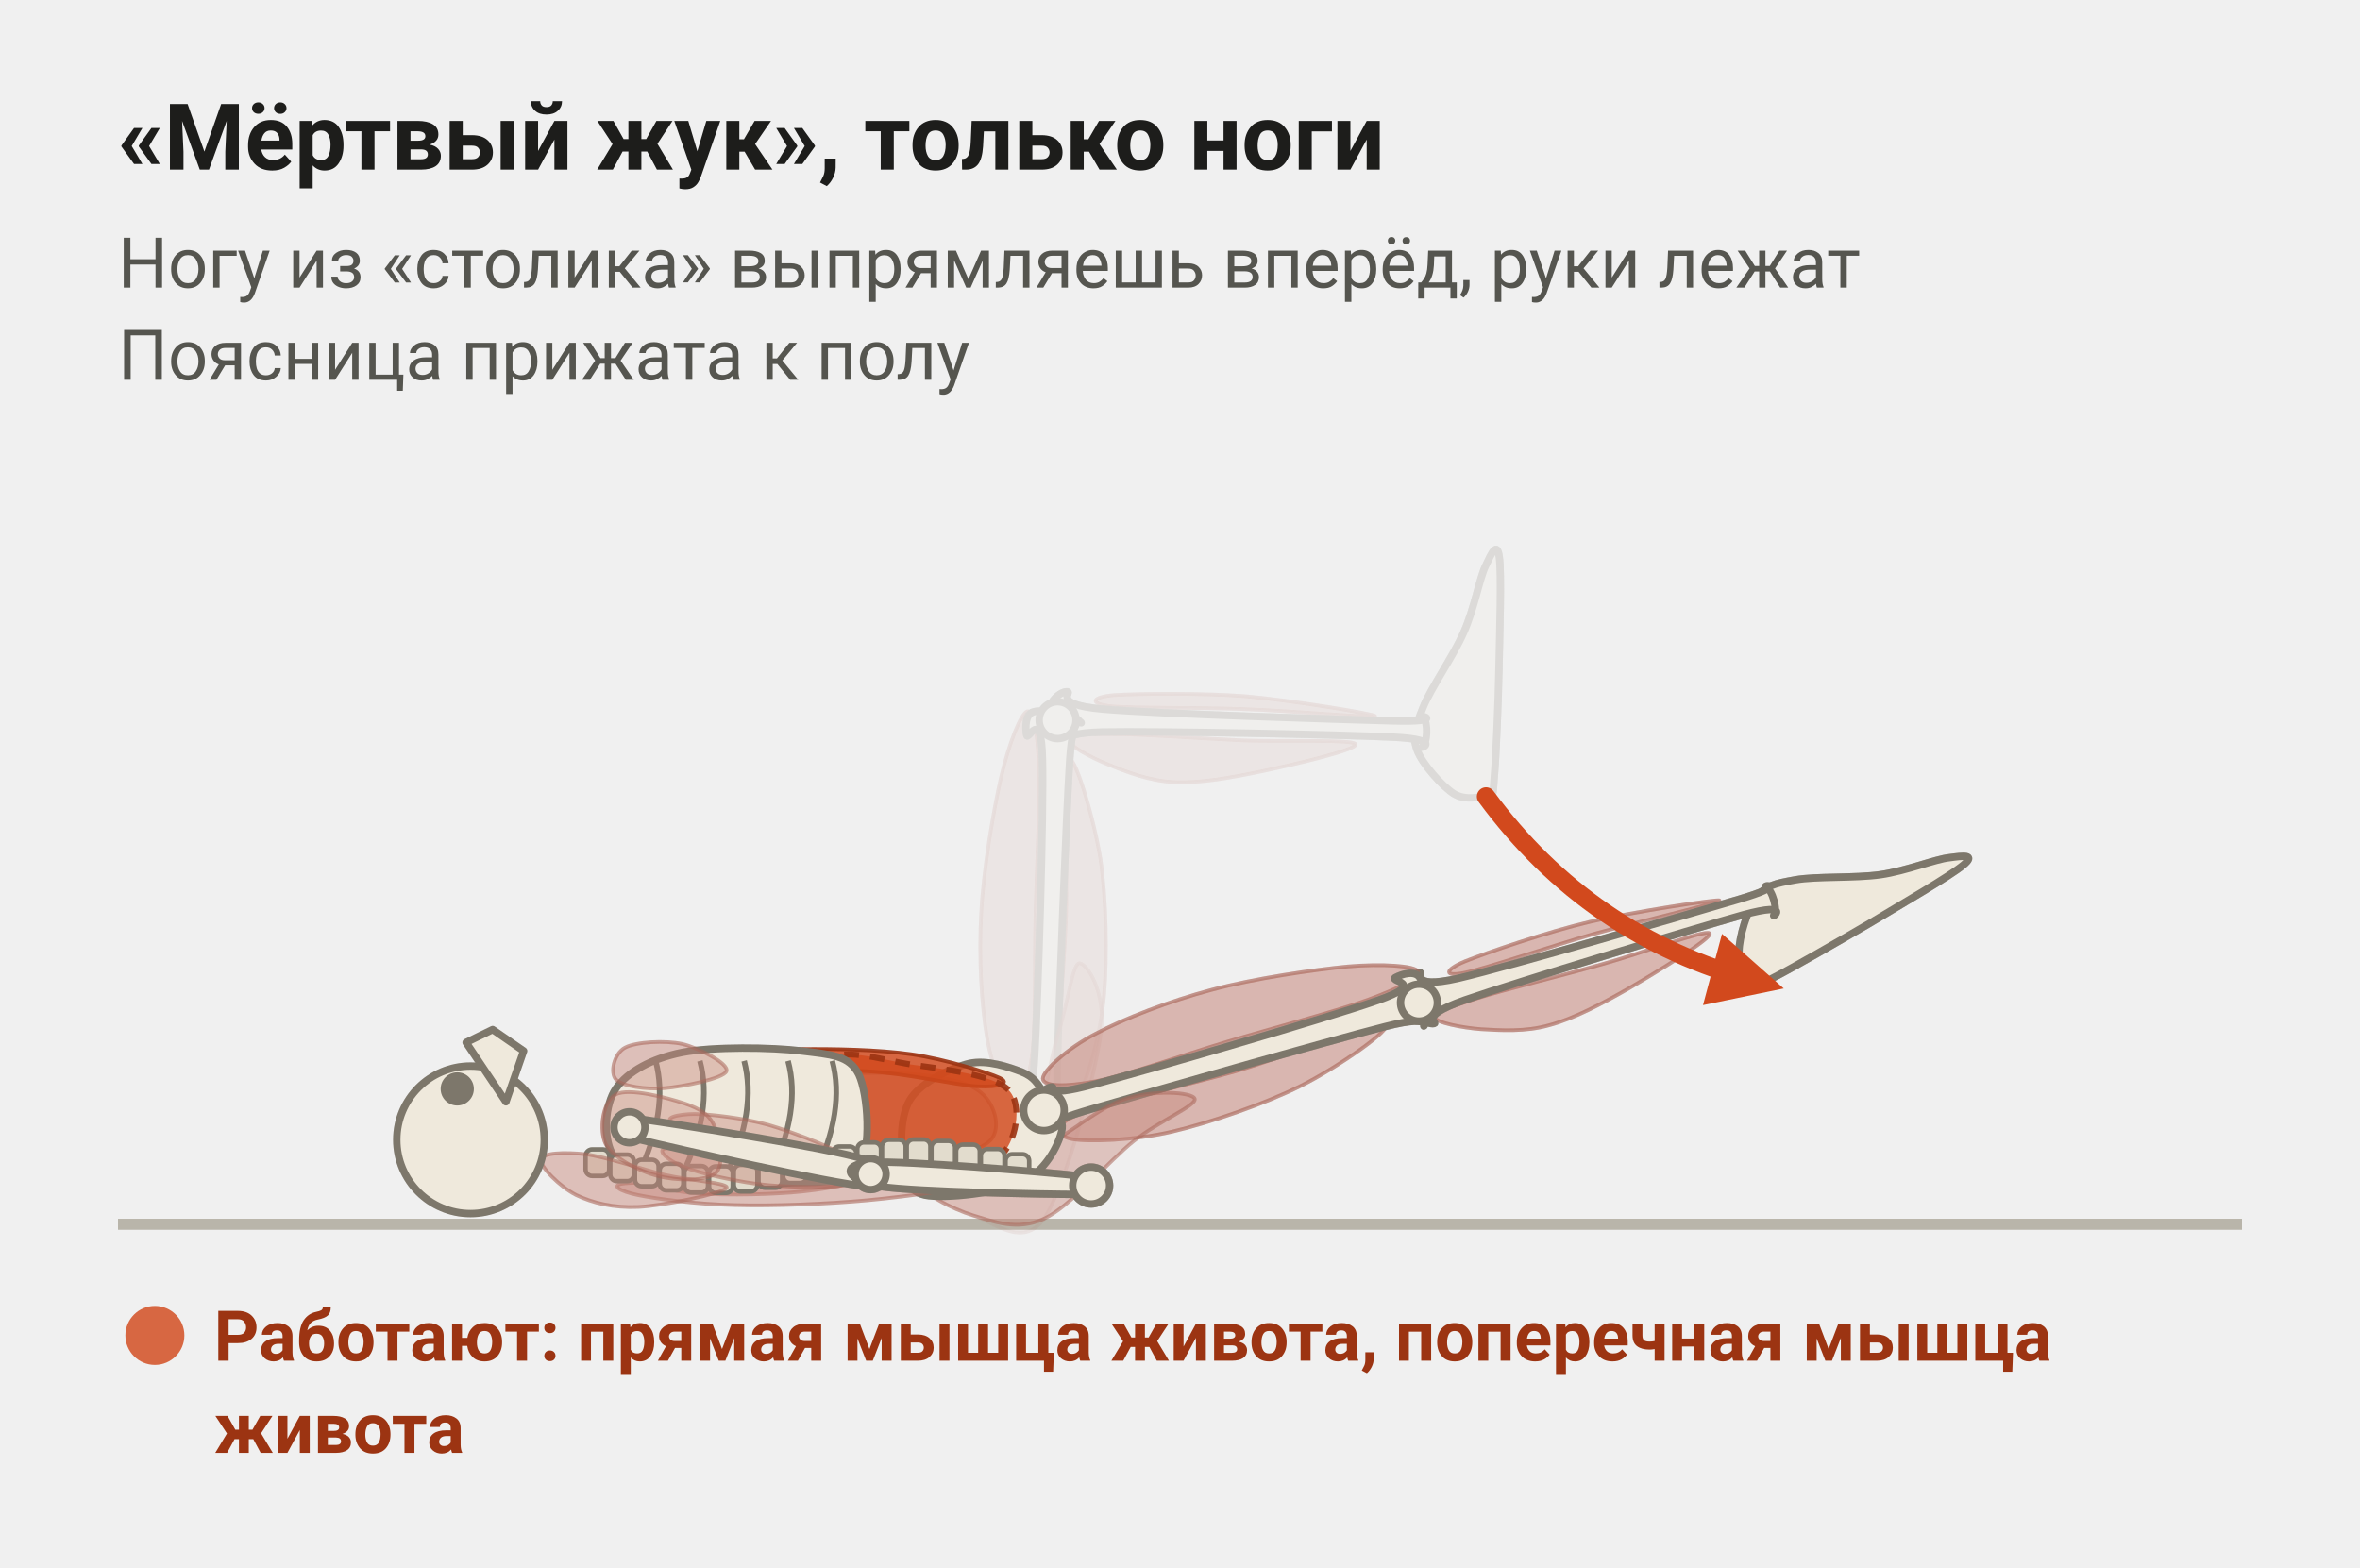
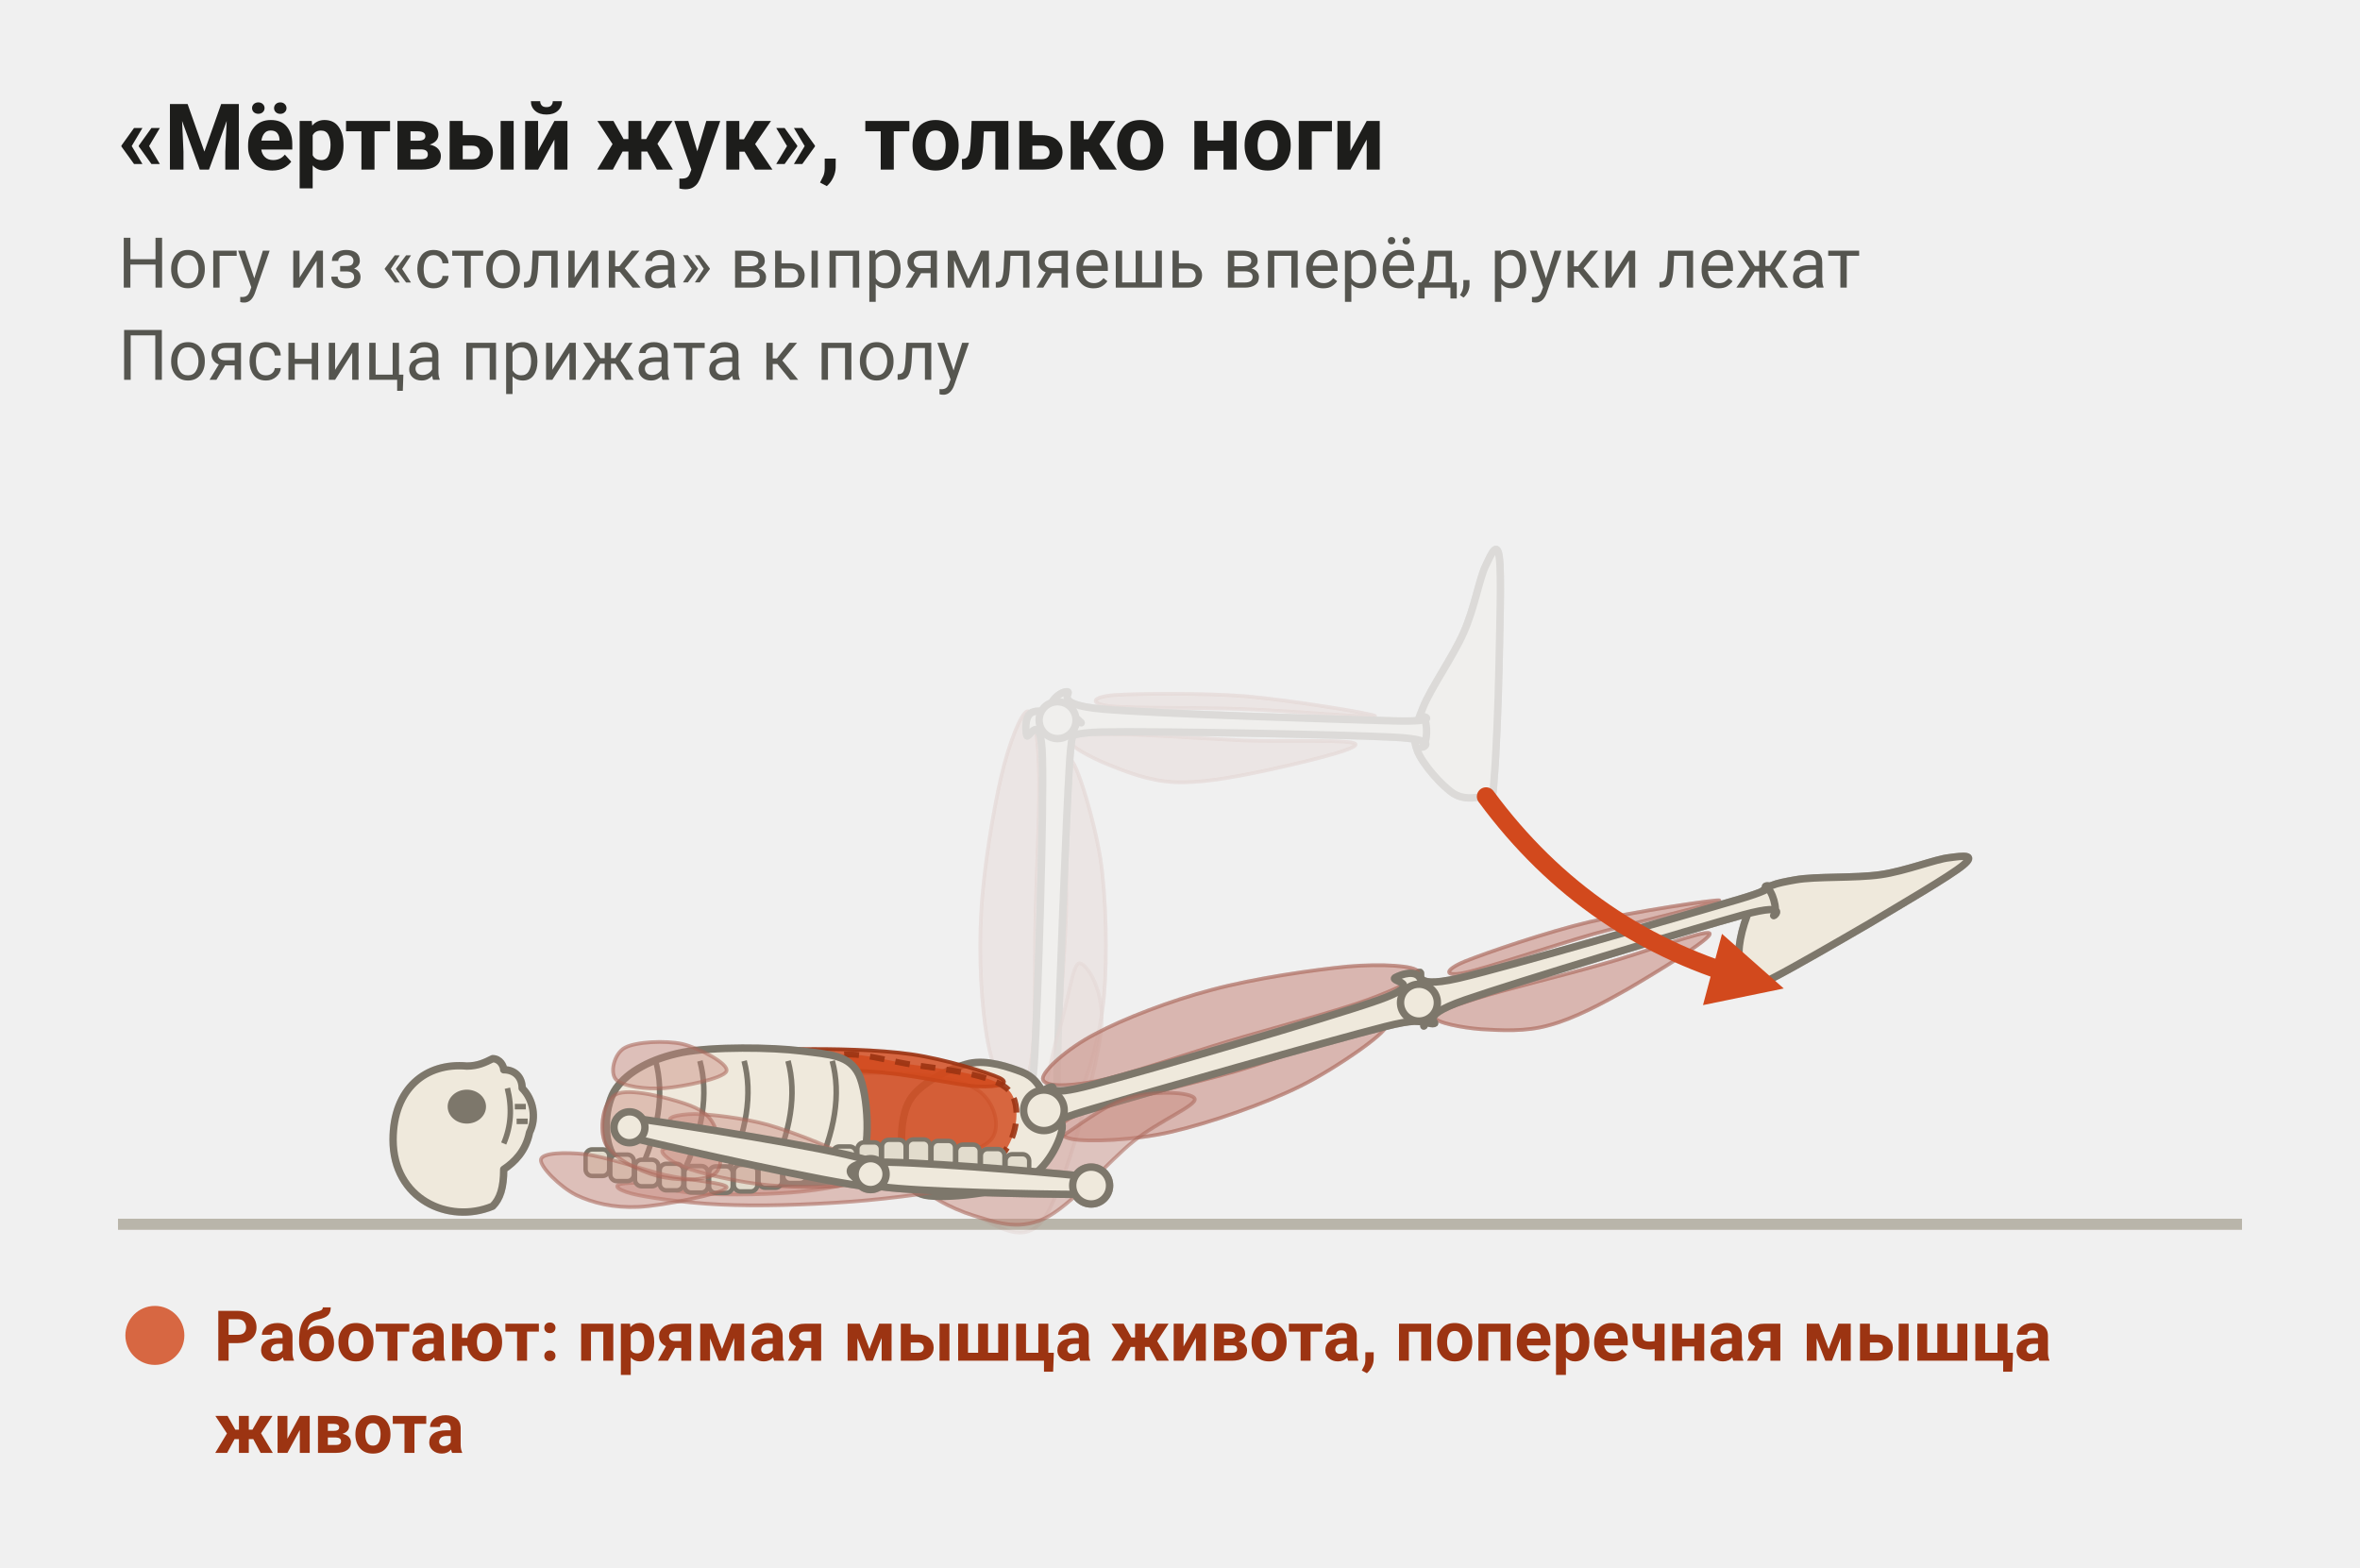
<svg xmlns="http://www.w3.org/2000/svg" viewBox="0 0 640 425" role="img" aria-label="«Мёртвый жук», только ноги: Ногу из «столика» выпрямляешь вперёд, руки лежат">
  <style>
.bone{fill:#efe9dc;stroke:#7d776b;stroke-width:2;stroke-linejoin:round}
.joint{fill:#efe9dc;stroke:#7d776b;stroke-width:2}
.vert{fill:#e2dccd;stroke:#7d776b;stroke-width:1.2}
.m{fill:#c7867a;fill-opacity:.42;stroke:#a9665a;stroke-opacity:.55;stroke-width:1}
.on{fill:#d2491d;fill-opacity:.82;stroke:#9c3412;stroke-opacity:.9}
.plate{fill:#3a3a37;fill-opacity:.1;stroke:#3a3a37;stroke-width:3}
.bar{fill:#3a3a37}
.ghost{opacity:.18}
.ground{stroke:#b9b5aa;stroke-width:3}
.guide{stroke:#3d7fb8;stroke-width:2.5;stroke-dasharray:8 7;fill:none}
.arrow{stroke:#d2491d;stroke-width:5;fill:none;stroke-linecap:round;marker-end:url(#ah)}
.ahead{fill:#d2491d}
.lead{stroke:#6b6b66;stroke-width:1.5;fill:none}
.t{font:600 21px system-ui,-apple-system,"Segoe UI",Roboto,sans-serif;fill:#1d1d1b}
.s{font:400 18px system-ui,-apple-system,"Segoe UI",Roboto,sans-serif;fill:#55554f}
.ok{fill:#2e8b57}.bad{fill:#c0392b}
.balloon{fill:#3d7fb8;fill-opacity:.25;stroke:#3d7fb8;stroke-width:2}
@media (prefers-color-scheme:dark){
.bone,.joint{fill:#d9d3c4;stroke:#3b3934}.vert{fill:#c9c2b2;stroke:#3b3934}
.plate{fill:#ecebe6;fill-opacity:.12;stroke:#bdbbb3}.bar{fill:#bdbbb3}
.t{fill:#ecebe6}.s{fill:#a9a8a1}.lead{stroke:#9a9993}.ground{stroke:#55534d}
.arrow{stroke:#f0703f}.ahead{fill:#f0703f}.on{fill:#f0703f}
}
</style>
  <defs>
    <marker id="ah" viewBox="0 0 10 10" refX="6" refY="5" markerWidth="4" markerHeight="4" orient="auto">
      <path class="ahead" d="M0 0L10 5L0 10z" />
    </marker>
  </defs>
  <style>
.far{opacity:.5}.deep{stroke-dasharray:4 3;stroke-width:1.6}
.legend{font:600 19px system-ui,-apple-system,"Segoe UI",Roboto,sans-serif;fill:#9c3412}
.cue{font:400 19px system-ui,-apple-system,"Segoe UI",Roboto,sans-serif;fill:#55554f}
.ttl{font:700 25px system-ui,-apple-system,"Segoe UI",Roboto,sans-serif;fill:#1d1d1b}
.lg{fill:#d2491d;fill-opacity:.82}.okc{fill:#2e8b57}.badc{fill:#c0392b}
.mark{stroke:#fff;stroke-width:3.5;fill:none;stroke-linecap:round}
.floor{stroke:#b9b5aa;stroke-width:3}.equip{fill:#d9d5ca;stroke:#8f8a7e;stroke-width:2}
.cable{stroke:#8f8a7e;stroke-width:2;stroke-dasharray:6 5}
@media (prefers-color-scheme:dark){.legend{fill:#f59b72}.cue{fill:#a9a8a1}.ttl{fill:#ecebe6}
.lg{fill:#f0703f}.floor{stroke:#55534d}.equip{fill:#2c2c30;stroke:#77756d}.cable{stroke:#77756d}}
</style>
  <text class="ttl" x="32" y="46" text-anchor="start">«Мёртвый жук», только ноги</text>
  <text class="cue" x="32" y="78" text-anchor="start">Ногу из «столика» выпрямляешь вперёд, руки лежат</text>
  <text class="cue" x="32" y="103" text-anchor="start">Поясница прижата к полу</text>
  <line class="floor" x1="32" y1="332" x2="608" y2="332" />
  <g class="ghost">
    <g class="far">
      <path class="m" d="M227.0 313.1C230.9 313.1 214.6 306.8 208.2 305.0C201.7 303.2 192.3 302.1 188.3 302.1C184.4 302.1 177.9 303.2 184.4 305.1C190.8 306.9 223.0 313.1 227.0 313.1Z" />
      <path class="m" d="M228.9 320.5C233.1 322.2 215.6 322.1 208.4 321.4C201.1 320.8 189.7 318.2 185.5 316.5C181.3 314.9 175.9 310.7 183.1 311.4C190.4 312.1 224.7 318.8 228.9 320.5Z" />
      <path class="m" d="M194.0 318.2C191.5 320.4 183.2 320.2 178.3 318.9C173.3 317.6 166.2 314.0 164.3 310.3C162.4 306.6 163.4 298.6 167.0 296.8C170.5 294.9 181.0 297.7 185.5 299.2C190.0 300.7 192.4 302.3 193.8 305.5C195.2 308.7 196.6 316.0 194.0 318.2Z" />
      <path class="bone" d="M235.5 321.8C245.7 322.7 244.5 317.3 234.2 314.3C223.9 311.2 184.6 305.0 173.8 303.5C163.0 302.0 169.5 304.5 169.4 305.4C169.2 306.3 161.7 306.2 172.8 308.9C183.8 311.6 225.2 320.9 235.5 321.8Z" />
      <path class="bone" d="M236.3 315.2C227.3 315.7 229.5 320.3 239.0 321.8C248.4 323.2 283.3 323.9 292.7 323.9C302.2 323.9 295.8 322.4 295.9 321.5C295.9 320.7 302.9 319.9 293.0 318.9C283.1 317.8 245.3 314.7 236.3 315.2Z" />
      <circle class="joint" cx="170.7" cy="305.7" r="4.2" />
      <circle class="joint" cx="236.1" cy="318.4" r="4.2" />
      <circle class="joint" cx="295.9" cy="321.5" r="5" />
      <path class="bone" d="M403.4 215.5C401.6 216.2 397.4 217.2 394.2 215.2C391.1 213.2 385.7 207.2 384.3 203.4C382.9 199.5 383.8 197.2 385.9 191.9C388.0 186.6 394.1 178.0 396.9 171.6C399.8 165.2 401.2 156.8 402.9 153.4C404.5 150.0 406.0 146.6 406.6 151.2C407.2 155.8 406.7 171.1 406.5 181.1C406.3 191.1 405.7 205.3 405.2 211.0C404.7 216.7 405.3 214.8 403.4 215.5Z" />
      <path class="m" d="M367.6 201.8C368.4 203.3 350.1 207.5 342.0 209.2C333.8 210.9 325.5 212.4 318.6 212.1C311.7 211.8 305.4 209.3 300.5 207.3C295.7 205.4 289.4 201.9 289.6 200.5C289.9 199.1 293.9 199.0 301.8 199.1C309.8 199.1 326.3 200.3 337.2 200.8C348.2 201.2 366.8 200.4 367.6 201.8Z" />
      <path class="m" d="M372.9 194.2C372.9 193.6 349.4 189.8 337.6 188.8C325.9 187.9 308.3 188.1 302.2 188.5C296.1 189.0 295.2 190.8 301.1 191.5C307.0 192.1 325.5 191.8 337.5 192.3C349.5 192.7 372.9 194.8 372.9 194.2Z" />
      <path class="bone" d="M386.0 194.7C384.7 193.5 392.4 195.9 377.9 195.5C363.4 195.1 313.8 193.6 299.0 192.3C284.2 191.0 291.6 187.3 289.1 187.6C286.5 187.9 283.9 191.7 283.8 194.1C283.7 196.5 286.1 201.1 288.6 201.9C291.1 202.6 284.0 198.9 298.8 198.5C313.7 198.2 363.3 199.2 377.8 199.9C392.2 200.6 384.4 203.4 385.8 202.5C387.1 201.6 387.3 195.8 386.0 194.7Z" />
      <path class="m" d="M289.6 206.0C291.2 203.4 296.7 222.2 298.4 232.8C300.0 243.4 300.3 259.3 299.4 269.9C298.5 280.4 295.0 292.3 292.9 296.1C290.9 299.9 287.7 300.7 287.1 292.7C286.4 284.8 288.6 262.8 289.1 248.4C289.5 233.9 288.1 208.6 289.6 206.0Z" />
      <path class="m" d="M278.6 192.9C276.9 193.4 273.6 201.6 271.5 210.7C269.4 219.8 266.7 235.8 266.1 247.6C265.4 259.4 266.2 273.0 267.7 281.5C269.1 290.0 272.8 298.1 274.9 298.7C276.9 299.3 279.0 293.5 280.0 285.1C280.9 276.7 280.5 260.9 280.8 248.1C281.1 235.2 282.1 217.1 281.7 207.9C281.4 198.7 280.3 192.5 278.6 192.9Z" />
      <path class="bone" d="M280.4 193.0C278.0 193.6 278.0 197.2 278.4 199.3C278.7 201.4 282.4 191.3 282.7 205.8C283.1 220.3 281.5 270.9 280.6 286.2C279.8 301.5 277.5 294.9 277.7 297.7C277.8 300.5 280.0 302.7 281.6 303.1C283.2 303.6 286.4 302.6 287.3 300.2C288.1 297.7 286.3 304.2 286.7 288.5C287.2 272.8 289.1 221.5 290.1 206.0C291.1 190.6 294.4 197.7 292.8 195.6C291.1 193.4 282.8 192.4 280.4 193.0Z" />
      <circle class="joint" cx="286.8" cy="195.3" r="5" />
    </g>
    <path class="bone" d="M403.4 215.5C401.6 216.2 397.4 217.2 394.2 215.2C391.1 213.2 385.7 207.2 384.3 203.4C382.9 199.5 383.8 197.2 385.9 191.9C388.0 186.6 394.1 178.0 396.9 171.6C399.8 165.2 401.2 156.8 402.9 153.4C404.5 150.0 406.0 146.6 406.6 151.2C407.2 155.8 406.7 171.1 406.5 181.1C406.3 191.1 405.7 205.3 405.2 211.0C404.7 216.7 405.3 214.8 403.4 215.5Z" />
    <path class="m" d="M367.6 201.8C368.4 203.3 350.1 207.5 342.0 209.2C333.8 210.9 325.5 212.4 318.6 212.1C311.7 211.8 305.4 209.3 300.5 207.3C295.7 205.4 289.4 201.9 289.6 200.5C289.9 199.1 293.9 199.0 301.8 199.1C309.8 199.1 326.3 200.3 337.2 200.8C348.2 201.2 366.8 200.4 367.6 201.8Z" />
    <path class="m" d="M372.9 194.2C372.9 193.6 349.4 189.8 337.6 188.8C325.9 187.9 308.3 188.1 302.2 188.5C296.1 189.0 295.2 190.8 301.1 191.5C307.0 192.1 325.5 191.8 337.5 192.3C349.5 192.7 372.9 194.8 372.9 194.2Z" />
    <path class="bone" d="M386.0 194.7C384.7 193.5 392.4 195.9 377.9 195.5C363.4 195.1 313.8 193.6 299.0 192.3C284.2 191.0 291.6 187.3 289.1 187.6C286.5 187.9 283.9 191.7 283.8 194.1C283.7 196.5 286.1 201.1 288.6 201.9C291.1 202.6 284.0 198.9 298.8 198.5C313.7 198.2 363.3 199.2 377.8 199.9C392.2 200.6 384.4 203.4 385.8 202.5C387.1 201.6 387.3 195.8 386.0 194.7Z" />
    <path class="m" d="M289.6 206.0C291.2 203.4 296.7 222.2 298.4 232.8C300.0 243.4 300.3 259.3 299.4 269.9C298.5 280.4 295.0 292.3 292.9 296.1C290.9 299.9 287.7 300.7 287.1 292.7C286.4 284.8 288.6 262.8 289.1 248.4C289.5 233.9 288.1 208.6 289.6 206.0Z" />
    <path class="m" d="M278.6 192.9C276.9 193.4 273.6 201.6 271.5 210.7C269.4 219.8 266.7 235.8 266.1 247.6C265.4 259.4 266.2 273.0 267.7 281.5C269.1 290.0 272.8 298.1 274.9 298.7C276.9 299.3 279.0 293.5 280.0 285.1C280.9 276.7 280.5 260.9 280.8 248.1C281.1 235.2 282.1 217.1 281.7 207.9C281.4 198.7 280.3 192.5 278.6 192.9Z" />
    <path class="bone" d="M280.4 193.0C278.0 193.6 278.0 197.2 278.4 199.3C278.7 201.4 282.4 191.3 282.7 205.8C283.1 220.3 281.5 270.9 280.6 286.2C279.8 301.5 277.5 294.9 277.7 297.7C277.8 300.5 280.0 302.7 281.6 303.1C283.2 303.6 286.4 302.6 287.3 300.2C288.1 297.7 286.3 304.2 286.7 288.5C287.2 272.8 289.1 221.5 290.1 206.0C291.1 190.6 294.4 197.7 292.8 195.6C291.1 193.4 282.8 192.4 280.4 193.0Z" />
    <circle class="joint" cx="286.8" cy="195.3" r="5" />
    <path class="m" d="M250.8 320.9C248.8 323.2 258.6 328.0 263.9 329.6C269.3 331.2 277.3 338.7 283.1 330.5C288.8 322.3 296.9 292.0 298.5 280.4C300.1 268.9 294.7 261.3 292.8 261.2C290.8 261.1 289.9 271.0 287.0 280.0C284.2 289.1 282.0 308.5 275.9 315.3C269.9 322.1 252.8 318.5 250.8 320.9Z" />
    <path class="bone" d="M287.9 306.8C286.9 310.9 283.3 317.8 277.1 320.6C270.9 323.5 256.2 325.2 250.8 324.1C245.4 322.9 245.4 318.1 244.8 313.7C244.2 309.3 244.2 301.8 247.2 297.6C250.2 293.4 257.8 289.6 262.8 288.4C267.7 287.3 273.7 289.4 277.1 290.7C280.5 292.1 281.3 293.8 283.1 296.5C284.9 299.2 288.9 302.8 287.9 306.8Z" />
    <circle class="joint" cx="283.1" cy="301.1" r="5.5" />
    <path class="m" d="M232.9 319.9C229.9 321.6 219.7 323.2 211.3 323.6C203.0 324.1 187.8 324.2 182.6 322.7C177.4 321.2 175.4 316.7 180.2 314.9C185.0 313.0 203.2 311.8 211.3 311.7C219.5 311.5 225.7 312.6 229.3 314.0C232.9 315.3 235.8 318.3 232.9 319.9Z" />
    <path class="m" d="M268.7 309.1C265.7 312.4 255.8 314.8 247.2 315.3C238.6 315.9 223.3 316.0 217.3 312.6C211.3 309.1 207.3 298.2 211.3 294.6C215.3 291.0 232.3 290.8 241.2 291.0C250.2 291.1 260.6 292.5 265.1 295.6C269.7 298.6 271.7 305.8 268.7 309.1Z" />
    <path class="m" d="M271.1 292.3C268.1 290.9 256.2 287.2 247.2 285.9C238.2 284.6 225.7 284.4 217.3 284.5C208.9 284.6 200.0 285.3 197.0 286.4C194.0 287.4 193.0 290.3 199.4 291.0C205.7 291.7 224.3 289.9 235.2 290.5C246.2 291.1 259.2 294.3 265.1 294.6C271.1 294.9 274.1 293.8 271.1 292.3Z" />
    <path class="m" d="M265.1 320.9C265.1 321.8 246.2 324.5 235.2 325.5C224.3 326.5 209.7 327.1 199.4 326.8C189.0 326.6 178.0 325.1 173.1 324.1C168.1 323.1 165.1 321.3 169.5 320.9C173.9 320.4 188.4 321.5 199.4 321.3C210.3 321.2 224.3 320.0 235.2 319.9C246.2 319.9 265.1 319.9 265.1 320.9Z" />
    <path class="bone" d="M232.9 316.7C229.3 321.6 220.1 320.3 211.3 320.9C202.6 321.4 187.8 321.3 180.2 319.9C172.7 318.6 168.1 316.7 165.9 312.6C163.7 308.4 163.9 299.6 167.1 295.1C170.3 290.6 176.6 287.1 185.0 285.4C193.4 283.8 209.3 284.0 217.3 285.0C225.3 286.0 230.3 286.1 232.9 291.4C235.4 296.7 236.4 311.8 232.9 316.7Z" />
    <path class="lead" style="stroke:#7d776b" d="M220.9 318.6Q229.3 301.1 225.7 287.7" />
    <path class="lead" style="stroke:#7d776b" d="M208.9 318.6Q217.3 301.1 213.7 287.7" />
    <path class="lead" style="stroke:#7d776b" d="M197.0 318.6Q205.3 301.1 201.8 287.7" />
    <path class="lead" style="stroke:#7d776b" d="M185.0 318.6Q193.4 301.1 189.8 287.7" />
    <path class="lead" style="stroke:#7d776b" d="M173.1 318.6Q181.4 301.1 177.8 287.7" />
    <path class="m" d="M197.0 290.5C197.8 288.5 189.6 284.2 185.0 283.1C180.4 282.1 172.5 282.5 169.5 284.1C166.5 285.7 165.3 291.0 167.1 292.8C168.9 294.6 175.2 295.5 180.2 295.1C185.2 294.7 196.2 292.5 197.0 290.5Z" />
    <rect class="vert" x="272.3" y="313.4" width="7.2" height="6.4" rx="1.8" transform="rotate(-90.0 275.9 316.6)" />
    <rect class="vert" x="265.6" y="312.0" width="7.2" height="6.4" rx="1.8" transform="rotate(-90.0 269.2 315.2)" />
    <rect class="vert" x="258.9" y="310.8" width="7.2" height="6.4" rx="1.8" transform="rotate(-90.0 262.5 314.0)" />
    <rect class="vert" x="252.2" y="309.8" width="7.2" height="6.4" rx="1.8" transform="rotate(-90.0 255.8 313.0)" />
    <rect class="vert" x="245.5" y="309.4" width="7.2" height="6.4" rx="1.8" transform="rotate(-90.0 249.1 312.6)" />
    <rect class="vert" x="238.8" y="309.5" width="7.2" height="6.4" rx="1.8" transform="rotate(-90.0 242.4 312.7)" />
    <rect class="vert" x="232.1" y="310.2" width="7.2" height="6.4" rx="1.8" transform="rotate(-90.0 235.7 313.4)" />
    <rect class="vert" x="225.4" y="311.3" width="7.2" height="6.4" rx="1.8" transform="rotate(-90.0 229.0 314.5)" />
    <rect class="vert" x="218.7" y="312.6" width="7.2" height="6.4" rx="1.8" transform="rotate(-90.0 222.3 315.8)" />
    <rect class="vert" x="212.0" y="314.0" width="7.2" height="6.4" rx="1.8" transform="rotate(-90.0 215.6 317.2)" />
    <rect class="vert" x="205.3" y="315.3" width="7.2" height="6.4" rx="1.8" transform="rotate(-90.0 208.9 318.5)" />
    <rect class="vert" x="198.6" y="316.3" width="7.2" height="6.4" rx="1.8" transform="rotate(-90.0 202.2 319.5)" />
    <rect class="vert" x="191.9" y="316.7" width="7.2" height="6.4" rx="1.8" transform="rotate(-90.0 195.5 319.9)" />
    <rect class="vert" x="185.2" y="316.6" width="7.2" height="6.4" rx="1.8" transform="rotate(-90.0 188.8 319.8)" />
    <rect class="vert" x="178.5" y="316.0" width="7.2" height="6.4" rx="1.8" transform="rotate(-90.0 182.1 319.2)" />
    <rect class="vert" x="171.8" y="314.9" width="7.2" height="6.4" rx="1.8" transform="rotate(-90.0 175.4 318.1)" />
    <rect class="vert" x="165.1" y="313.5" width="7.2" height="6.4" rx="1.8" transform="rotate(-90.0 168.7 316.7)" />
    <rect class="vert" x="158.4" y="312.1" width="7.2" height="6.4" rx="1.8" transform="rotate(-90.0 162.0 315.3)" />
    <path class="m" d="M197.0 322.2C195.8 323.7 179.8 327.0 173.1 327.3C166.3 327.6 160.7 326.2 156.3 324.1C151.9 321.9 146.3 316.3 146.7 314.4C147.1 312.6 153.1 312.4 158.7 313.0C164.3 313.7 173.9 317.0 180.2 318.6C186.6 320.1 198.2 320.8 197.0 322.2Z" />
-     <circle class="bone" cx="127.6" cy="309.1" r="20" />
-     <path class="bone" d="M137.2 298.8L142.0 285.0L133.6 279.2L126.4 282.7Z" />
-     <circle cx="124.0" cy="295.3" r="4.5" fill="#7d776b" />
+     <g class="head" transform="matrix(0.000 -1.000 1.000 -0.000 127.6 309.1)">
+       <path class="bone" d="M-18 6C-23 -6 -16 -21 0 -21C14 -21 21 -12 20 -1C20 2 21 4 22 6C22 8 20 9 19 9C19 12 17 14 14 14C11 17 6 18 2 16C-3 15 -6 12 -8 9C-13 9 -16 8 -18 6Z" />
+       <ellipse cx="9" cy="-1" rx="4.6" ry="5.2" fill="#7d776b" />
+       <path class="lead" style="stroke:#7d776b" d="M-1 9Q6 12 14 10M5 12.5v3M9 12v3" />
+     </g>
    <path class="m" d="M227.0 313.1C230.9 313.1 214.6 306.8 208.2 305.0C201.7 303.2 192.3 302.1 188.3 302.1C184.4 302.1 177.9 303.2 184.4 305.1C190.8 306.9 223.0 313.1 227.0 313.1Z" />
    <path class="m" d="M228.9 320.5C233.1 322.2 215.6 322.1 208.4 321.4C201.1 320.8 189.7 318.2 185.5 316.5C181.3 314.9 175.9 310.7 183.1 311.4C190.4 312.1 224.7 318.8 228.9 320.5Z" />
    <path class="m" d="M194.0 318.2C191.5 320.4 183.2 320.2 178.3 318.9C173.3 317.6 166.2 314.0 164.3 310.3C162.4 306.6 163.4 298.6 167.0 296.8C170.5 294.9 181.0 297.7 185.5 299.2C190.0 300.7 192.4 302.3 193.8 305.5C195.2 308.7 196.6 316.0 194.0 318.2Z" />
    <path class="bone" d="M235.5 321.8C245.7 322.7 244.5 317.3 234.2 314.3C223.9 311.2 184.6 305.0 173.8 303.5C163.0 302.0 169.5 304.5 169.4 305.4C169.2 306.3 161.7 306.2 172.8 308.9C183.8 311.6 225.2 320.9 235.5 321.8Z" />
    <path class="bone" d="M236.3 315.2C227.3 315.7 229.5 320.3 239.0 321.8C248.4 323.2 283.3 323.9 292.7 323.9C302.2 323.9 295.8 322.4 295.9 321.5C295.9 320.7 302.9 319.9 293.0 318.9C283.1 317.8 245.3 314.7 236.3 315.2Z" />
    <circle class="joint" cx="170.7" cy="305.7" r="4.2" />
    <circle class="joint" cx="236.1" cy="318.4" r="4.2" />
    <circle class="joint" cx="295.9" cy="321.5" r="5" />
  </g>
  <g>
    <g class="far">
      <path class="m" d="M227.0 313.1C230.9 313.1 214.6 306.8 208.2 305.0C201.7 303.2 192.3 302.1 188.3 302.1C184.4 302.1 177.9 303.2 184.4 305.1C190.8 306.9 223.0 313.1 227.0 313.1Z" />
      <path class="m" d="M228.9 320.5C233.1 322.2 215.6 322.1 208.4 321.4C201.1 320.8 189.7 318.2 185.5 316.5C181.3 314.9 175.9 310.7 183.1 311.4C190.4 312.1 224.7 318.8 228.9 320.5Z" />
      <path class="m" d="M194.0 318.2C191.5 320.4 183.2 320.2 178.3 318.9C173.3 317.6 166.2 314.0 164.3 310.3C162.4 306.6 163.4 298.6 167.0 296.8C170.5 294.9 181.0 297.7 185.5 299.2C190.0 300.7 192.4 302.3 193.8 305.5C195.2 308.7 196.6 316.0 194.0 318.2Z" />
      <path class="bone" d="M235.5 321.8C245.7 322.7 244.5 317.3 234.2 314.3C223.9 311.2 184.6 305.0 173.8 303.5C163.0 302.0 169.5 304.5 169.4 305.4C169.2 306.3 161.7 306.2 172.8 308.9C183.8 311.6 225.2 320.9 235.5 321.8Z" />
      <path class="bone" d="M236.3 315.2C227.3 315.7 229.5 320.3 239.0 321.8C248.4 323.2 283.3 323.9 292.7 323.9C302.2 323.9 295.8 322.4 295.9 321.5C295.9 320.7 302.9 319.9 293.0 318.9C283.1 317.8 245.3 314.7 236.3 315.2Z" />
      <circle class="joint" cx="170.7" cy="305.7" r="4.2" />
      <circle class="joint" cx="236.1" cy="318.4" r="4.2" />
      <circle class="joint" cx="295.9" cy="321.5" r="5" />
      <path class="bone" d="M476.2 266.0C474.6 264.8 471.5 261.8 471.6 258.0C471.6 254.3 473.8 246.6 476.4 243.3C478.9 240.1 481.3 239.6 486.9 238.6C492.5 237.6 503.0 238.2 510.0 237.2C516.9 236.2 524.8 233.0 528.6 232.6C532.3 232.1 536.0 231.6 532.4 234.6C528.8 237.6 515.5 245.3 507.0 250.4C498.4 255.4 486.1 262.5 481.0 265.1C475.8 267.7 477.7 267.2 476.2 266.0Z" />
      <path class="m" d="M463.6 253.1C464.8 254.2 448.8 263.9 441.6 268.1C434.4 272.2 426.9 276.2 420.2 278.0C413.6 279.9 406.8 279.4 401.6 279.1C396.4 278.7 389.3 277.3 389.1 275.9C388.9 274.6 392.7 273.2 400.3 270.8C407.8 268.4 423.9 264.5 434.4 261.5C445.0 258.6 462.4 252.0 463.6 253.1Z" />
      <path class="m" d="M466.3 244.2C466.2 243.7 442.6 247.3 431.1 250.0C419.6 252.7 403.0 258.4 397.3 260.7C391.7 263.0 391.4 265.0 397.2 263.8C403.0 262.6 420.6 256.6 432.1 253.3C443.6 250.1 466.5 244.8 466.3 244.2Z" />
      <path class="bone" d="M479.0 240.6C477.4 239.9 485.4 239.8 471.5 243.9C457.6 248.0 410.0 261.9 395.5 265.3C381.0 268.6 386.9 262.8 384.6 263.8C382.3 264.9 380.9 269.4 381.6 271.6C382.2 273.9 385.9 277.6 388.5 277.6C391.1 277.5 383.2 276.1 397.2 271.2C411.3 266.3 458.7 252.0 472.7 248.1C486.7 244.3 480.1 249.4 481.1 248.1C482.2 246.9 480.6 241.3 479.0 240.6Z" />
      <path class="m" d="M375.5 277.9C378.4 278.6 362.4 289.7 352.7 294.5C343.1 299.3 328.1 304.5 317.8 306.9C307.5 309.3 295.1 309.7 290.8 308.9C286.6 308.1 284.9 305.4 292.2 302.3C299.6 299.2 321.2 294.5 335.1 290.5C349.0 286.4 372.6 277.3 375.5 277.9Z" />
      <path class="m" d="M384.5 263.4C383.6 261.9 374.8 261.3 365.5 262.1C356.2 263.0 340.2 265.3 328.7 268.4C317.3 271.4 304.6 276.3 297.0 280.4C289.3 284.4 282.8 290.4 282.8 292.5C282.9 294.7 289.0 294.8 297.3 293.2C305.7 291.5 320.5 286.2 332.8 282.5C345.1 278.8 362.7 274.2 371.3 271.0C379.9 267.8 385.5 264.9 384.5 263.4Z" />
      <path class="bone" d="M385.0 265.1C383.7 263.1 380.3 264.1 378.4 265.1C376.5 266.2 387.3 266.5 373.6 271.3C359.9 276.1 311.3 290.2 296.5 294.1C281.7 298.1 287.3 293.9 284.6 294.9C282.0 295.9 280.6 298.7 280.7 300.3C280.8 302.0 282.7 304.7 285.2 304.8C287.8 304.8 281.1 305.1 296.2 300.7C311.2 296.3 360.6 282.2 375.6 278.4C390.7 274.5 384.9 279.9 386.4 277.7C388.0 275.5 386.4 267.2 385.0 265.1Z" />
      <circle class="joint" cx="384.8" cy="271.9" r="5" />
    </g>
    <path class="bone" d="M476.2 266.0C474.6 264.8 471.5 261.8 471.6 258.0C471.6 254.3 473.8 246.6 476.4 243.3C478.9 240.1 481.3 239.6 486.9 238.6C492.5 237.6 503.0 238.2 510.0 237.2C516.9 236.2 524.8 233.0 528.6 232.6C532.3 232.1 536.0 231.6 532.4 234.6C528.8 237.6 515.5 245.3 507.0 250.4C498.4 255.4 486.1 262.5 481.0 265.1C475.8 267.7 477.7 267.2 476.2 266.0Z" />
    <path class="m" d="M463.6 253.1C464.8 254.2 448.8 263.9 441.6 268.1C434.4 272.2 426.9 276.2 420.2 278.0C413.6 279.9 406.8 279.4 401.6 279.1C396.4 278.7 389.3 277.3 389.1 275.9C388.9 274.6 392.7 273.2 400.3 270.8C407.8 268.4 423.9 264.5 434.4 261.5C445.0 258.6 462.4 252.0 463.6 253.1Z" />
    <path class="m" d="M466.3 244.2C466.2 243.7 442.6 247.3 431.1 250.0C419.6 252.7 403.0 258.4 397.3 260.7C391.7 263.0 391.4 265.0 397.2 263.8C403.0 262.6 420.6 256.6 432.1 253.3C443.6 250.1 466.5 244.8 466.3 244.2Z" />
    <path class="bone" d="M479.0 240.6C477.4 239.9 485.4 239.8 471.5 243.9C457.6 248.0 410.0 261.9 395.5 265.3C381.0 268.6 386.9 262.8 384.6 263.8C382.3 264.9 380.9 269.4 381.6 271.6C382.2 273.9 385.9 277.6 388.5 277.6C391.1 277.5 383.2 276.1 397.2 271.2C411.3 266.3 458.7 252.0 472.7 248.1C486.7 244.3 480.1 249.4 481.1 248.1C482.2 246.9 480.6 241.3 479.0 240.6Z" />
    <path class="m" d="M375.5 277.9C378.4 278.6 362.4 289.7 352.7 294.5C343.1 299.3 328.1 304.5 317.8 306.9C307.5 309.3 295.1 309.7 290.8 308.9C286.6 308.1 284.9 305.4 292.2 302.3C299.6 299.2 321.2 294.5 335.1 290.5C349.0 286.4 372.6 277.3 375.5 277.9Z" />
    <path class="m" d="M384.5 263.4C383.6 261.9 374.8 261.3 365.5 262.1C356.2 263.0 340.2 265.3 328.7 268.4C317.3 271.4 304.6 276.3 297.0 280.4C289.3 284.4 282.8 290.4 282.8 292.5C282.9 294.7 289.0 294.8 297.3 293.2C305.7 291.5 320.5 286.2 332.8 282.5C345.1 278.8 362.7 274.2 371.3 271.0C379.9 267.8 385.5 264.9 384.5 263.4Z" />
    <path class="bone" d="M385.0 265.1C383.7 263.1 380.3 264.1 378.4 265.1C376.5 266.2 387.3 266.5 373.6 271.3C359.9 276.1 311.3 290.2 296.5 294.1C281.7 298.1 287.3 293.9 284.6 294.9C282.0 295.9 280.6 298.7 280.7 300.3C280.8 302.0 282.7 304.7 285.2 304.8C287.8 304.8 281.1 305.1 296.2 300.7C311.2 296.3 360.6 282.2 375.6 278.4C390.7 274.5 384.9 279.9 386.4 277.7C388.0 275.5 386.4 267.2 385.0 265.1Z" />
    <circle class="joint" cx="384.8" cy="271.9" r="5" />
    <path class="m" d="M250.8 320.9C248.8 323.2 258.6 328.0 263.9 329.6C269.3 331.2 275.8 333.9 283.1 330.5C290.3 327.2 300.7 314.8 307.5 309.4C314.3 304.0 324.5 299.8 324.0 298.0C323.5 296.1 312.3 295.4 304.3 298.3C296.3 301.2 284.8 311.6 275.9 315.3C267.0 319.1 252.8 318.5 250.8 320.9Z" />
    <path class="bone" d="M287.9 306.8C286.9 310.9 283.3 317.8 277.1 320.6C270.9 323.5 256.2 325.2 250.8 324.1C245.4 322.9 245.4 318.1 244.8 313.7C244.2 309.3 244.2 301.8 247.2 297.6C250.2 293.4 257.8 289.6 262.8 288.4C267.7 287.3 273.7 289.4 277.1 290.7C280.5 292.1 281.3 293.8 283.1 296.5C284.9 299.2 288.9 302.8 287.9 306.8Z" />
    <circle class="joint" cx="283.1" cy="301.1" r="5.5" />
    <path class="m" d="M232.9 319.9C229.9 321.6 219.7 323.2 211.3 323.6C203.0 324.1 187.8 324.2 182.6 322.7C177.4 321.2 175.4 316.7 180.2 314.9C185.0 313.0 203.2 311.8 211.3 311.7C219.5 311.5 225.7 312.6 229.3 314.0C232.9 315.3 235.8 318.3 232.9 319.9Z" />
    <path class="m" d="M268.7 309.1C265.7 312.4 255.8 314.8 247.2 315.3C238.6 315.9 223.3 316.0 217.3 312.6C211.3 309.1 207.3 298.2 211.3 294.6C215.3 291.0 232.3 290.8 241.2 291.0C250.2 291.1 260.6 292.5 265.1 295.6C269.7 298.6 271.7 305.8 268.7 309.1Z" />
    <path class="m on" d="M271.1 292.3C268.1 290.9 256.2 287.2 247.2 285.9C238.2 284.6 225.7 284.4 217.3 284.5C208.9 284.6 200.0 285.3 197.0 286.4C194.0 287.4 193.0 290.3 199.4 291.0C205.7 291.7 224.3 289.9 235.2 290.5C246.2 291.1 259.2 294.3 265.1 294.6C271.1 294.9 274.1 293.8 271.1 292.3Z" />
    <path class="m on deep" d="M273.5 295.6C269.5 291.4 255.6 289.9 247.2 288.7C238.8 287.4 227.7 283.5 223.3 288.2C218.9 292.9 216.9 311.7 220.9 316.7C224.9 321.8 238.8 319.1 247.2 318.6C255.6 318.1 266.7 317.6 271.1 313.7C275.5 309.9 277.5 299.7 273.5 295.6Z" />
    <path class="m" d="M265.1 320.9C265.1 321.8 246.2 324.5 235.2 325.5C224.3 326.5 209.7 327.1 199.4 326.8C189.0 326.6 178.0 325.1 173.1 324.1C168.1 323.1 165.1 321.3 169.5 320.9C173.9 320.4 188.4 321.5 199.4 321.3C210.3 321.2 224.3 320.0 235.2 319.9C246.2 319.9 265.1 319.9 265.1 320.9Z" />
    <path class="bone" d="M232.9 316.7C229.3 321.6 220.1 320.3 211.3 320.9C202.6 321.4 187.8 321.3 180.2 319.9C172.7 318.6 168.1 316.7 165.9 312.6C163.7 308.4 163.9 299.6 167.1 295.1C170.3 290.6 176.6 287.1 185.0 285.4C193.4 283.8 209.3 284.0 217.3 285.0C225.3 286.0 230.3 286.1 232.9 291.4C235.4 296.7 236.4 311.8 232.9 316.7Z" />
    <path class="lead" style="stroke:#7d776b" d="M220.9 318.6Q229.3 301.1 225.7 287.7" />
    <path class="lead" style="stroke:#7d776b" d="M208.9 318.6Q217.3 301.1 213.7 287.7" />
    <path class="lead" style="stroke:#7d776b" d="M197.0 318.6Q205.3 301.1 201.8 287.7" />
    <path class="lead" style="stroke:#7d776b" d="M185.0 318.6Q193.4 301.1 189.8 287.7" />
    <path class="lead" style="stroke:#7d776b" d="M173.1 318.6Q181.4 301.1 177.8 287.7" />
    <path class="m" d="M197.0 290.5C197.8 288.5 189.6 284.2 185.0 283.1C180.4 282.1 172.5 282.5 169.5 284.1C166.5 285.7 165.3 291.0 167.1 292.8C168.9 294.6 175.2 295.5 180.2 295.1C185.2 294.7 196.2 292.5 197.0 290.5Z" />
    <rect class="vert" x="272.3" y="313.4" width="7.2" height="6.4" rx="1.8" transform="rotate(-90.0 275.9 316.6)" />
    <rect class="vert" x="265.6" y="312.0" width="7.2" height="6.4" rx="1.8" transform="rotate(-90.0 269.2 315.2)" />
    <rect class="vert" x="258.9" y="310.8" width="7.2" height="6.4" rx="1.8" transform="rotate(-90.0 262.5 314.0)" />
    <rect class="vert" x="252.2" y="309.8" width="7.2" height="6.4" rx="1.8" transform="rotate(-90.0 255.8 313.0)" />
    <rect class="vert" x="245.5" y="309.4" width="7.2" height="6.4" rx="1.8" transform="rotate(-90.0 249.1 312.6)" />
    <rect class="vert" x="238.8" y="309.5" width="7.2" height="6.4" rx="1.8" transform="rotate(-90.0 242.4 312.7)" />
    <rect class="vert" x="232.1" y="310.2" width="7.2" height="6.4" rx="1.8" transform="rotate(-90.0 235.7 313.4)" />
    <rect class="vert" x="225.4" y="311.3" width="7.2" height="6.4" rx="1.8" transform="rotate(-90.0 229.0 314.5)" />
    <rect class="vert" x="218.7" y="312.6" width="7.2" height="6.4" rx="1.8" transform="rotate(-90.0 222.3 315.8)" />
    <rect class="vert" x="212.0" y="314.0" width="7.2" height="6.4" rx="1.8" transform="rotate(-90.0 215.6 317.2)" />
    <rect class="vert" x="205.3" y="315.3" width="7.2" height="6.4" rx="1.8" transform="rotate(-90.0 208.9 318.5)" />
    <rect class="vert" x="198.6" y="316.3" width="7.2" height="6.4" rx="1.8" transform="rotate(-90.0 202.2 319.5)" />
    <rect class="vert" x="191.9" y="316.7" width="7.2" height="6.4" rx="1.8" transform="rotate(-90.0 195.5 319.9)" />
    <rect class="vert" x="185.2" y="316.6" width="7.2" height="6.4" rx="1.8" transform="rotate(-90.0 188.8 319.8)" />
    <rect class="vert" x="178.5" y="316.0" width="7.2" height="6.4" rx="1.8" transform="rotate(-90.0 182.1 319.2)" />
    <rect class="vert" x="171.8" y="314.9" width="7.2" height="6.4" rx="1.8" transform="rotate(-90.0 175.4 318.1)" />
    <rect class="vert" x="165.1" y="313.5" width="7.2" height="6.4" rx="1.8" transform="rotate(-90.0 168.7 316.7)" />
    <rect class="vert" x="158.4" y="312.1" width="7.2" height="6.4" rx="1.8" transform="rotate(-90.0 162.0 315.3)" />
    <path class="m" d="M197.0 322.2C195.8 323.7 179.8 327.0 173.1 327.3C166.3 327.6 160.7 326.2 156.3 324.1C151.9 321.9 146.3 316.3 146.7 314.4C147.1 312.6 153.1 312.4 158.7 313.0C164.3 313.7 173.9 317.0 180.2 318.6C186.6 320.1 198.2 320.8 197.0 322.2Z" />
-     <circle class="bone" cx="127.6" cy="309.1" r="20" />
-     <path class="bone" d="M137.2 298.8L142.0 285.0L133.6 279.2L126.4 282.7Z" />
-     <circle cx="124.0" cy="295.3" r="4.5" fill="#7d776b" />
+     <g class="head" transform="matrix(0.000 -1.000 1.000 -0.000 127.6 309.1)">
+       <path class="bone" d="M-18 6C-23 -6 -16 -21 0 -21C14 -21 21 -12 20 -1C20 2 21 4 22 6C22 8 20 9 19 9C19 12 17 14 14 14C11 17 6 18 2 16C-3 15 -6 12 -8 9C-13 9 -16 8 -18 6Z" />
+       <ellipse cx="9" cy="-1" rx="4.6" ry="5.2" fill="#7d776b" />
+       <path class="lead" style="stroke:#7d776b" d="M-1 9Q6 12 14 10M5 12.5v3M9 12v3" />
+     </g>
    <path class="m" d="M227.0 313.1C230.9 313.1 214.6 306.8 208.2 305.0C201.7 303.2 192.3 302.1 188.3 302.1C184.4 302.1 177.9 303.2 184.4 305.1C190.8 306.9 223.0 313.1 227.0 313.1Z" />
    <path class="m" d="M228.9 320.5C233.1 322.2 215.6 322.1 208.4 321.4C201.1 320.8 189.7 318.2 185.5 316.5C181.3 314.9 175.9 310.7 183.1 311.4C190.4 312.1 224.7 318.8 228.9 320.5Z" />
    <path class="m" d="M194.0 318.2C191.5 320.4 183.2 320.2 178.3 318.9C173.3 317.6 166.2 314.0 164.3 310.3C162.4 306.6 163.4 298.6 167.0 296.8C170.5 294.9 181.0 297.7 185.5 299.2C190.0 300.7 192.4 302.3 193.8 305.5C195.2 308.7 196.6 316.0 194.0 318.2Z" />
    <path class="bone" d="M235.5 321.8C245.7 322.7 244.5 317.3 234.2 314.3C223.9 311.2 184.6 305.0 173.8 303.5C163.0 302.0 169.5 304.5 169.4 305.4C169.2 306.3 161.7 306.2 172.8 308.9C183.8 311.6 225.2 320.9 235.5 321.8Z" />
    <path class="bone" d="M236.3 315.2C227.3 315.7 229.5 320.3 239.0 321.8C248.4 323.2 283.3 323.9 292.7 323.9C302.2 323.9 295.8 322.4 295.9 321.5C295.9 320.7 302.9 319.9 293.0 318.9C283.1 317.8 245.3 314.7 236.3 315.2Z" />
    <circle class="joint" cx="170.7" cy="305.7" r="4.2" />
    <circle class="joint" cx="236.1" cy="318.4" r="4.2" />
    <circle class="joint" cx="295.9" cy="321.5" r="5" />
  </g>
  <path class="arrow" d="M403 216Q431 254 476 266" />
  <circle class="lg" cx="42" cy="362.14" r="8" />
  <text class="legend" x="58" y="369" text-anchor="start">Работают: прямая мышца живота, поперечная мышца</text>
  <text class="legend" x="58" y="394" text-anchor="start">живота</text>
</svg>
